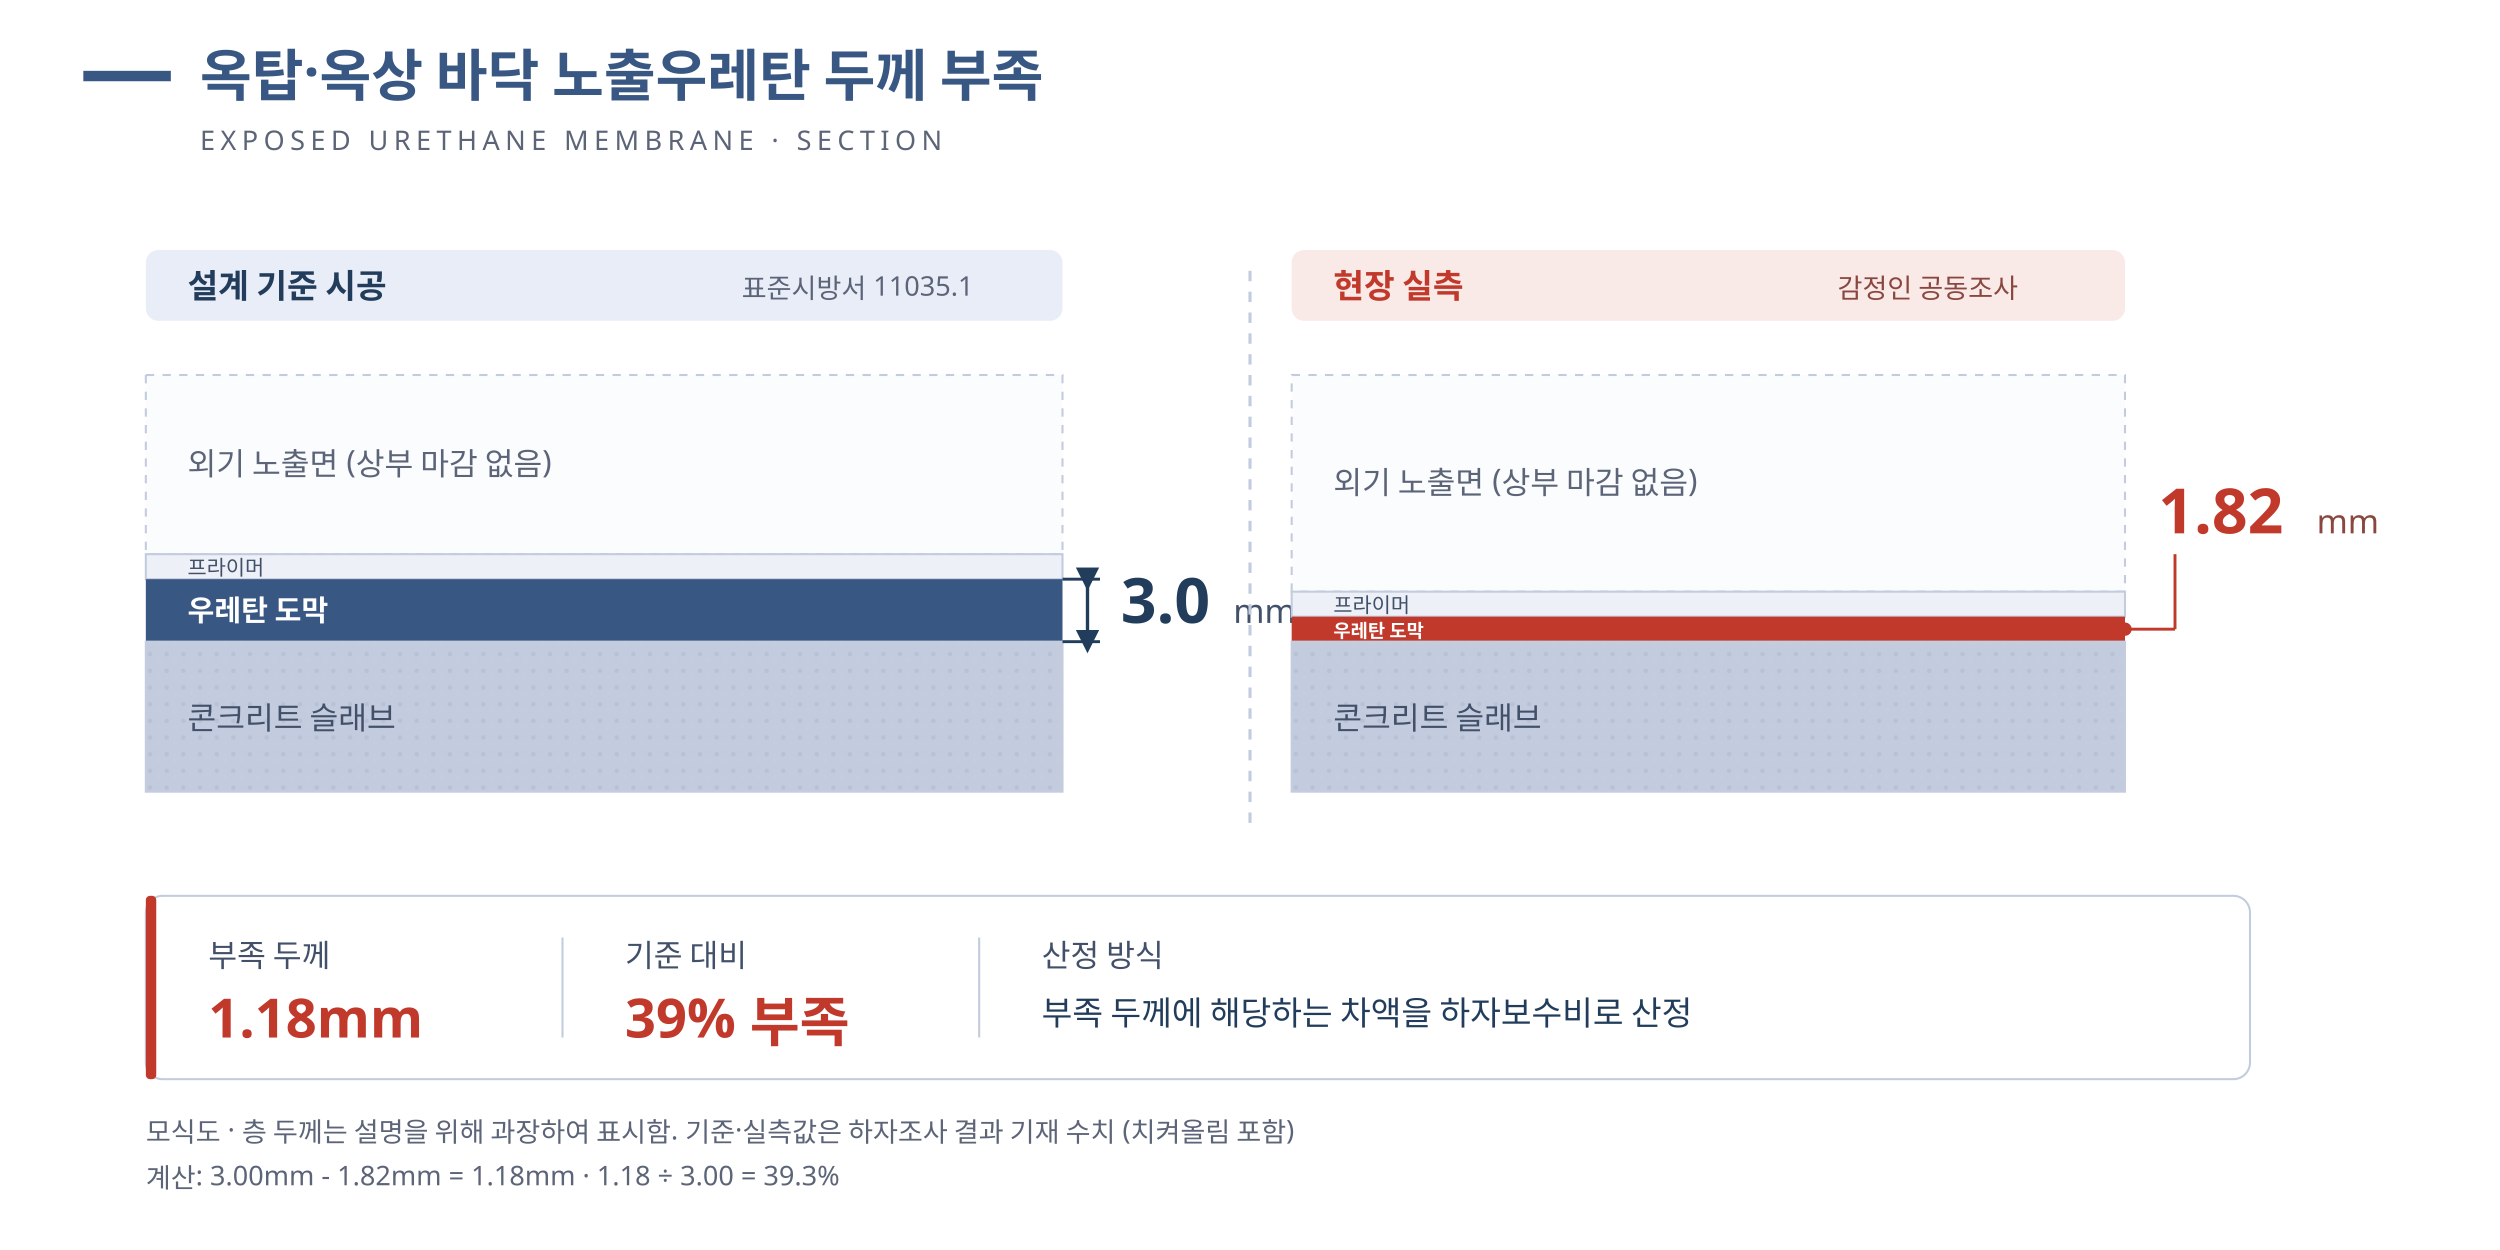
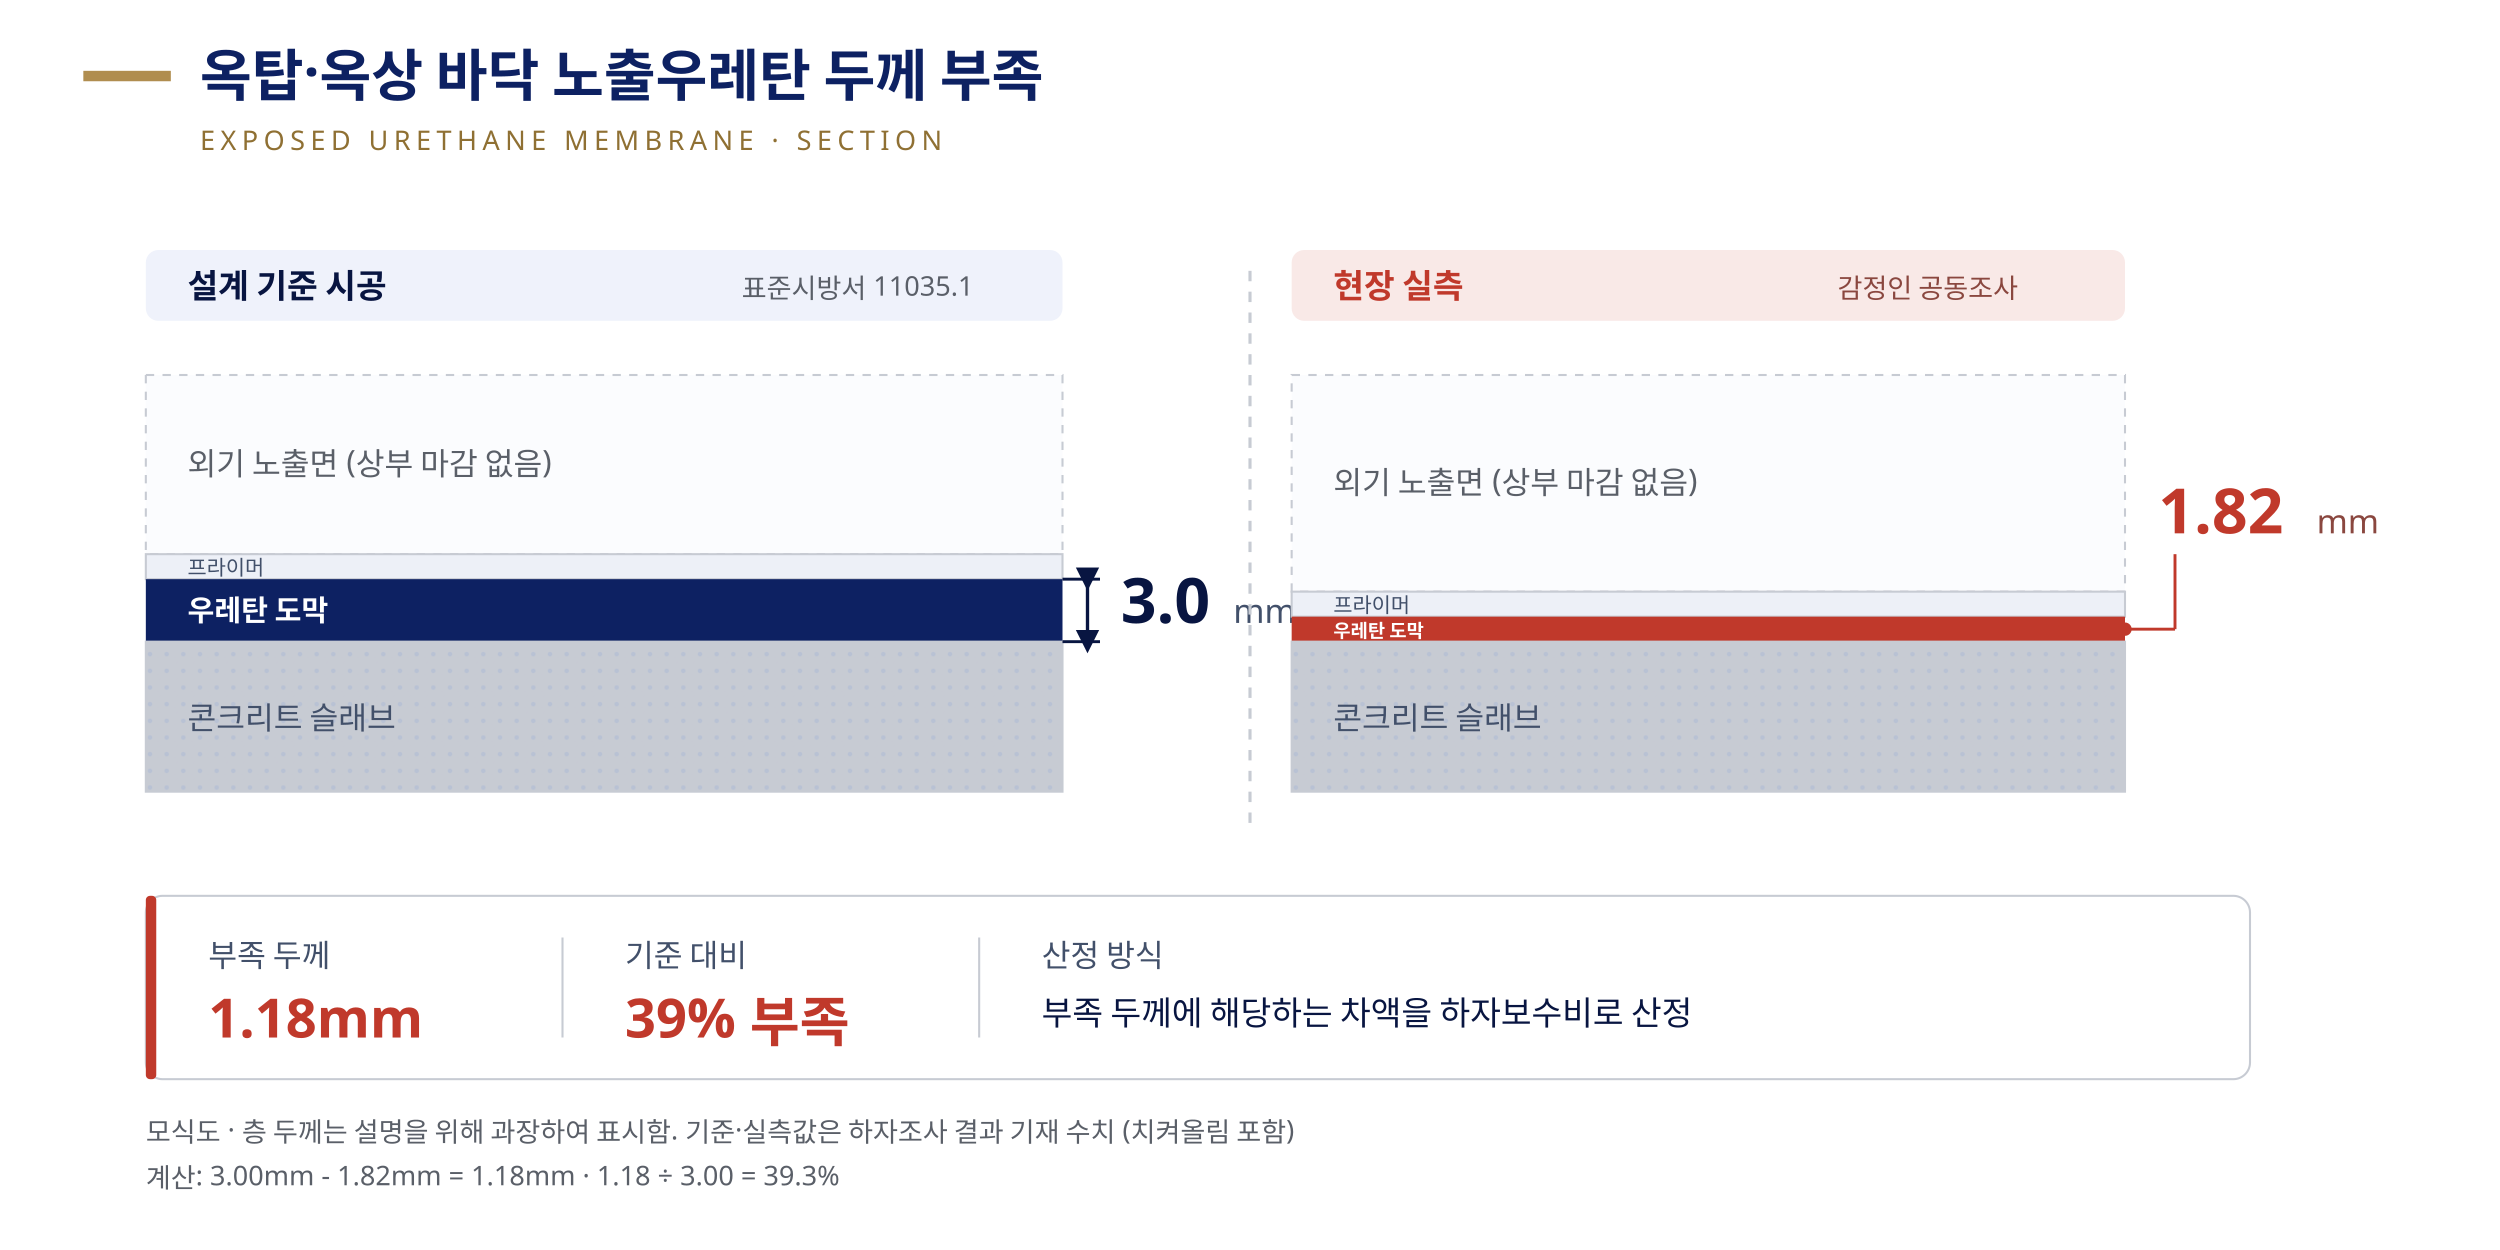
<svg xmlns="http://www.w3.org/2000/svg" viewBox="0 0 1200 600" width="1200" height="600" font-family="'210 옴니고딕 030','OmniGothic030','Pretendard',sans-serif">
  <defs>
    <pattern id="slab" width="8" height="8" patternUnits="userSpaceOnUse">
-       <rect width="8" height="8" fill="#C3CCDE" />
+       <rect width="8" height="8" fill="#C7CBD3" />
      <circle cx="2" cy="2" r="1.1" fill="#B9C2D4" />
-       <circle cx="6" cy="5" r="1.4" fill="#C4CCDD" />
+       <circle cx="6" cy="5" r="1.4" fill="#C7CBD3" />
    </pattern>
    <marker id="ar" markerWidth="7" markerHeight="7" refX="3.5" refY="3.5" orient="auto">
-       <path d="M0,0 L7,3.5 L0,7 Z" fill="#223D5B" />
+       <path d="M0,0 L7,3.5 L0,7 Z" fill="#081541" />
    </marker>
    <marker id="arR" markerWidth="7" markerHeight="7" refX="3.5" refY="3.5" orient="auto">
      <path d="M0,0 L7,3.5 L0,7 Z" fill="#C0392B" />
    </marker>
  </defs>
  <rect width="1200" height="600" fill="#FFFFFF" />
-   <rect x="40" y="34" width="42" height="5" fill="#385783" />
-   <text x="96" y="46" font-size="27" font-weight="700" fill="#385783">옥탑·옥상 바닥 노출우레탄 두께 부족</text>
-   <text x="96" y="72" font-size="13" fill="#5C6478" letter-spacing="2.6">EXPOSED URETHANE MEMBRANE · SECTION</text>
+   <rect x="40" y="34" width="42" height="5" fill="#B08D4F" />
+   <text x="96" y="46" font-size="27" font-weight="700" fill="#0D2162">옥탑·옥상 바닥 노출우레탄 두께 부족</text>
+   <text x="96" y="72" font-size="13" fill="#8F7033" letter-spacing="2.6">EXPOSED URETHANE MEMBRANE · SECTION</text>
  <g transform="translate(70,120)">
-     <rect x="0" y="0" width="440" height="34" rx="6" fill="#E9EDF8" />
-     <text x="20" y="23" font-size="16" font-weight="700" fill="#223D5B">설계 기준 시공</text>
-     <text x="286" y="23" font-size="13" fill="#5C6478">표준시방서 11035.1</text>
-     <rect x="0" y="60" width="440" height="86" fill="#FBFCFE" stroke="#C3CCDE" stroke-dasharray="4 4" />
-     <text x="20" y="108" font-size="15" fill="#5C6478">외기 노출면 (상부 마감 없음)</text>
-     <rect x="0" y="146" width="440" height="12" fill="#EDF0F7" stroke="#C3CCDE" />
+     <rect x="0" y="0" width="440" height="34" rx="6" fill="#EFF2FB" />
+     <text x="20" y="23" font-size="16" font-weight="700" fill="#081541">설계 기준 시공</text>
+     <text x="286" y="23" font-size="13" fill="#5A5F68">표준시방서 11035.1</text>
+     <rect x="0" y="60" width="440" height="86" fill="#FBFCFE" stroke="#C7CBD3" stroke-dasharray="4 4" />
+     <text x="20" y="108" font-size="15" fill="#5A5F68">외기 노출면 (상부 마감 없음)</text>
+     <rect x="0" y="146" width="440" height="12" fill="#EDF0F7" stroke="#C7CBD3" />
    <text x="20" y="156" font-size="10" fill="#42506A">프라이머</text>
-     <rect x="0" y="158" width="440" height="30" fill="#385783" />
+     <rect x="0" y="158" width="440" height="30" fill="#0D2162" />
    <text x="20" y="178" font-size="14" font-weight="700" fill="#FFFFFF">우레탄 도막</text>
-     <rect x="0" y="188" width="440" height="72" fill="url(#slab)" stroke="#C4CCDD" />
+     <rect x="0" y="188" width="440" height="72" fill="url(#slab)" stroke="#C7CBD3" />
    <text x="20" y="230" font-size="15" fill="#42506A">콘크리트 슬래브</text>
-     <line x1="452" y1="158" x2="452" y2="188" stroke="#223D5B" stroke-width="1.6" marker-start="url(#ar)" marker-end="url(#ar)" />
-     <line x1="440" y1="158" x2="458" y2="158" stroke="#223D5B" stroke-width="1.4" />
-     <line x1="440" y1="188" x2="458" y2="188" stroke="#223D5B" stroke-width="1.4" />
-     <text x="468" y="179" font-size="30" font-weight="700" fill="#223D5B">3.0</text>
+     <line x1="452" y1="158" x2="452" y2="188" stroke="#081541" stroke-width="1.6" marker-start="url(#ar)" marker-end="url(#ar)" />
+     <line x1="440" y1="158" x2="458" y2="158" stroke="#081541" stroke-width="1.4" />
+     <line x1="440" y1="188" x2="458" y2="188" stroke="#081541" stroke-width="1.4" />
+     <text x="468" y="179" font-size="30" font-weight="700" fill="#081541">3.0</text>
    <text x="522" y="179" font-size="16" fill="#42506A">mm</text>
  </g>
-   <line x1="600" y1="130" x2="600" y2="400" stroke="#C3CCDE" stroke-width="1.5" stroke-dasharray="5 5" />
+   <line x1="600" y1="130" x2="600" y2="400" stroke="#C7CBD3" stroke-width="1.5" stroke-dasharray="5 5" />
  <g transform="translate(620,120)">
    <rect x="0" y="0" width="400" height="34" rx="6" fill="#F9E9E7" />
    <text x="20" y="23" font-size="16" font-weight="700" fill="#C0392B">현장 실측</text>
    <text x="262" y="23" font-size="13" fill="#8A473F">감정인 공동조사</text>
-     <rect x="0" y="60" width="400" height="104" fill="#FBFCFE" stroke="#C3CCDE" stroke-dasharray="4 4" />
-     <text x="20" y="117" font-size="15" fill="#5C6478">외기 노출면 (상부 마감 없음)</text>
-     <rect x="0" y="164" width="400" height="12" fill="#EDF0F7" stroke="#C3CCDE" />
+     <rect x="0" y="60" width="400" height="104" fill="#FBFCFE" stroke="#C7CBD3" stroke-dasharray="4 4" />
+     <text x="20" y="117" font-size="15" fill="#5A5F68">외기 노출면 (상부 마감 없음)</text>
+     <rect x="0" y="164" width="400" height="12" fill="#EDF0F7" stroke="#C7CBD3" />
    <text x="20" y="174" font-size="10" fill="#42506A">프라이머</text>
    <rect x="0" y="176" width="400" height="12" fill="#C0392B" />
    <text x="20" y="186" font-size="9" font-weight="700" fill="#FFFFFF">우레탄 도막</text>
-     <rect x="0" y="188" width="400" height="72" fill="url(#slab)" stroke="#C4CCDD" />
+     <rect x="0" y="188" width="400" height="72" fill="url(#slab)" stroke="#C7CBD3" />
    <text x="20" y="230" font-size="15" fill="#42506A">콘크리트 슬래브</text>
    <line x1="400" y1="182" x2="424" y2="182" stroke="#C0392B" stroke-width="1.4" />
    <line x1="424" y1="182" x2="424" y2="146" stroke="#C0392B" stroke-width="1.4" />
    <circle cx="400" cy="182" r="3.2" fill="#C0392B" />
    <text x="416" y="136" font-size="30" font-weight="700" fill="#C0392B">1.82</text>
    <text x="492" y="136" font-size="16" fill="#8A473F">mm</text>
  </g>
  <g transform="translate(70,430)">
-     <rect x="0" y="0" width="1010" height="88" rx="8" fill="#FFFFFF" stroke="#C3CCDE" />
+     <rect x="0" y="0" width="1010" height="88" rx="8" fill="#FFFFFF" stroke="#C7CBD3" />
    <rect x="0" y="0" width="5" height="88" rx="2" fill="#C0392B" />
    <text x="30" y="34" font-size="15" fill="#42506A">부족 두께</text>
    <text x="30" y="68" font-size="26" font-weight="700" fill="#C0392B">1.18mm</text>
-     <line x1="200" y1="20" x2="200" y2="68" stroke="#C3CCDE" />
+     <line x1="200" y1="20" x2="200" y2="68" stroke="#C7CBD3" />
    <text x="230" y="34" font-size="15" fill="#42506A">기준 대비</text>
    <text x="230" y="68" font-size="26" font-weight="700" fill="#C0392B">39% 부족</text>
-     <line x1="400" y1="20" x2="400" y2="68" stroke="#C3CCDE" />
+     <line x1="400" y1="20" x2="400" y2="68" stroke="#C7CBD3" />
    <text x="430" y="34" font-size="15" fill="#42506A">산정 방식</text>
-     <text x="430" y="62" font-size="16" fill="#223D5B">부족 두께에 해당하는 차액을 하자보수비로 산정</text>
+     <text x="430" y="62" font-size="16" fill="#081541">부족 두께에 해당하는 차액을 하자보수비로 산정</text>
  </g>
-   <text x="70" y="548" font-size="13" fill="#5C6478">모식도 · 층 두께는 설명을 위해 과장하여 표시함. 기준·실측값은 하자조사 결과 기재 수치 (치켜올림 포함)</text>
-   <text x="70" y="570" font-size="13" fill="#5C6478">계산: 3.00mm - 1.82mm = 1.18mm · 1.18 ÷ 3.00 = 39.3%</text>
+   <text x="70" y="548" font-size="13" fill="#5A5F68">모식도 · 층 두께는 설명을 위해 과장하여 표시함. 기준·실측값은 하자조사 결과 기재 수치 (치켜올림 포함)</text>
+   <text x="70" y="570" font-size="13" fill="#5A5F68">계산: 3.00mm - 1.82mm = 1.18mm · 1.18 ÷ 3.00 = 39.3%</text>
</svg>
